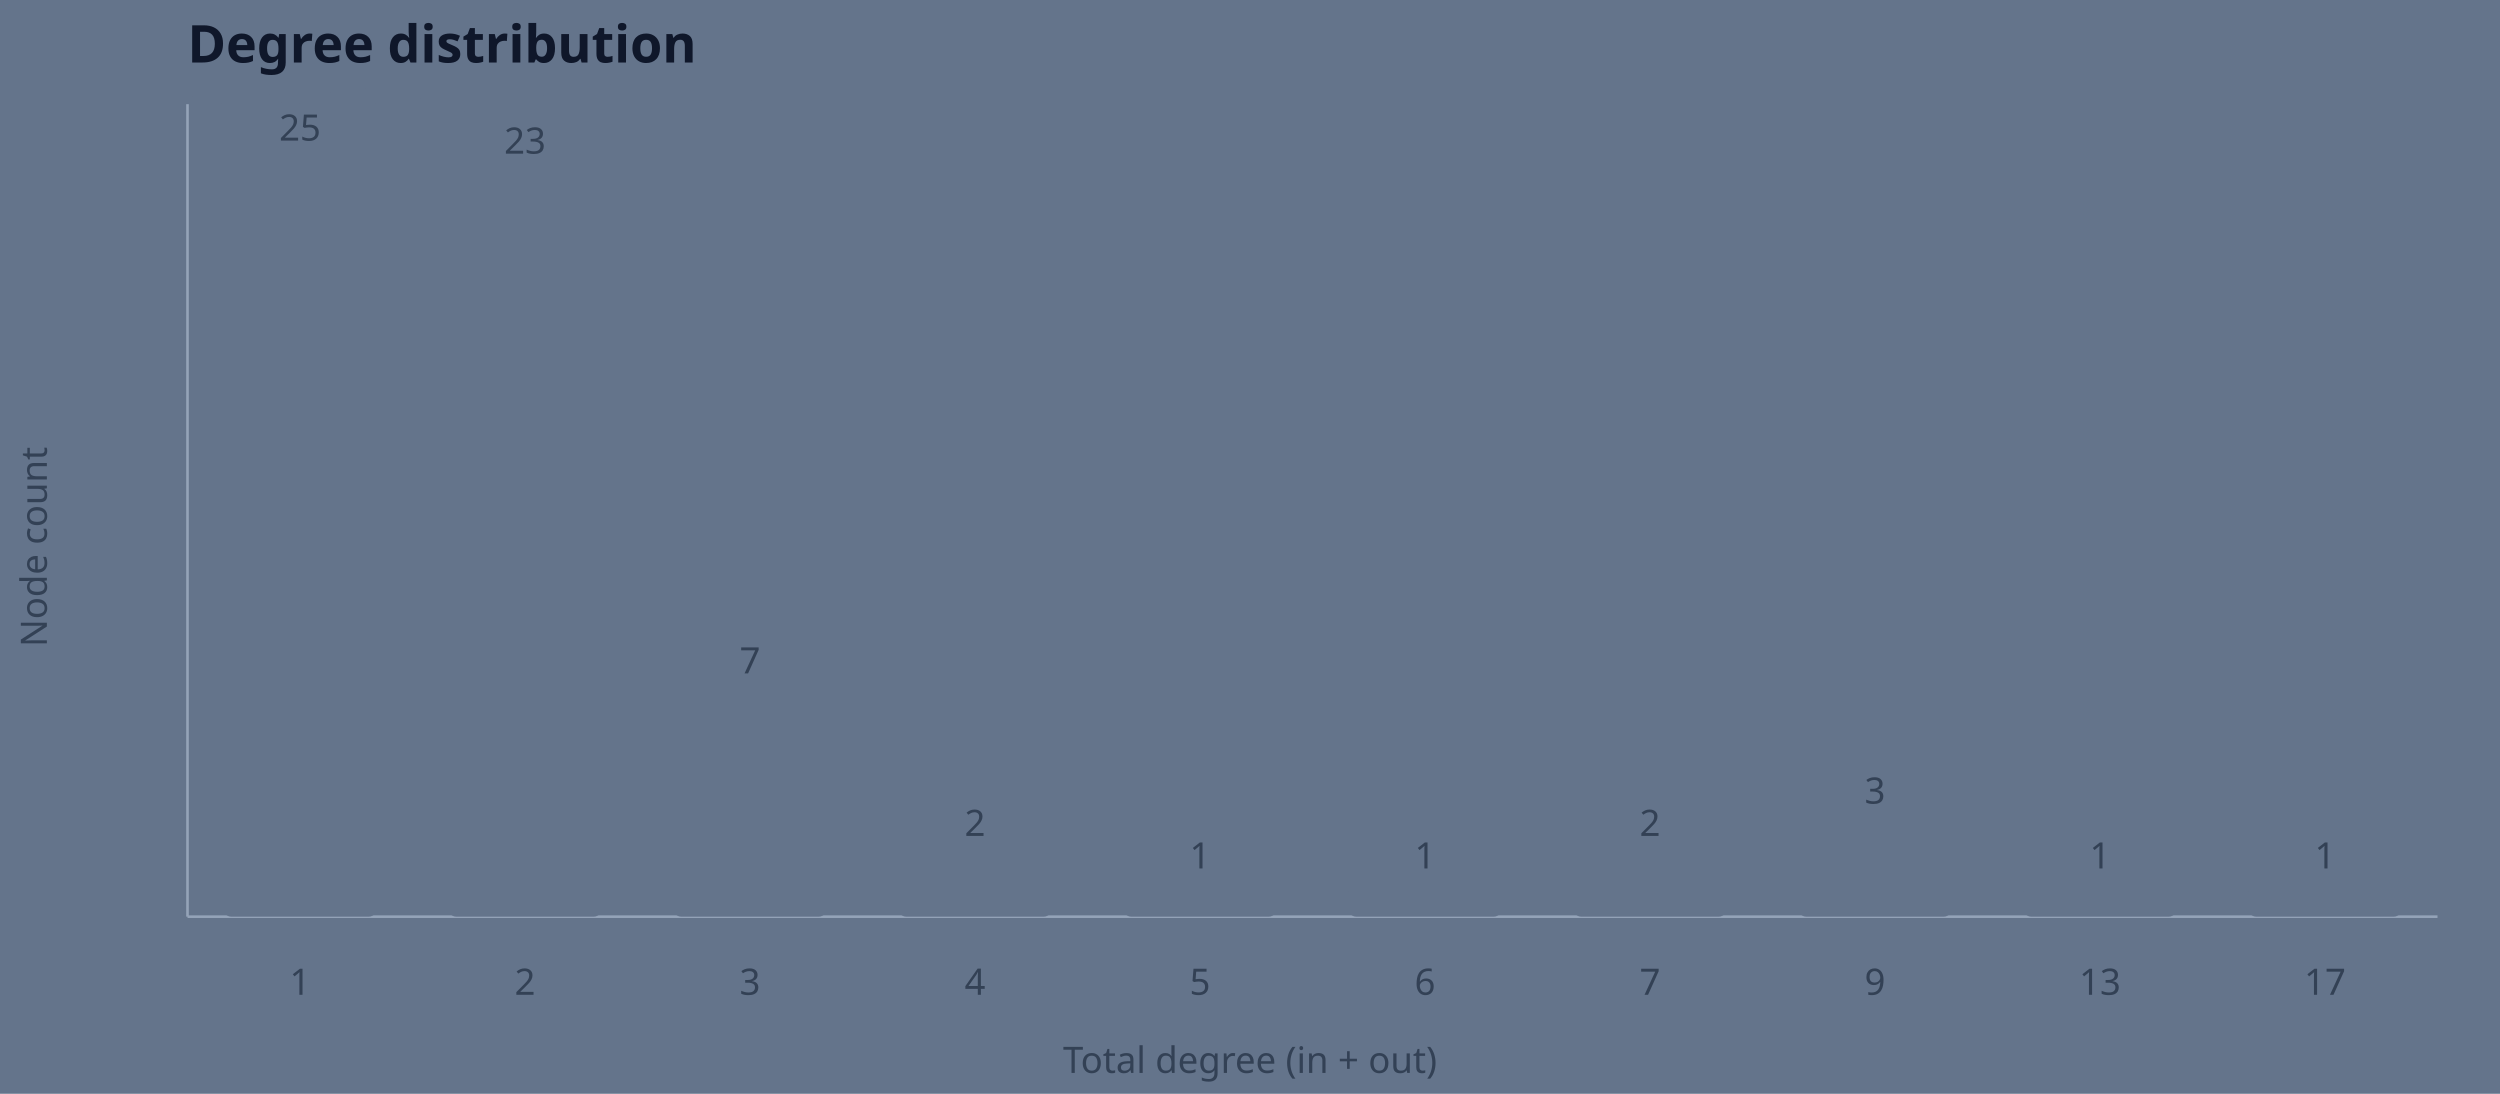
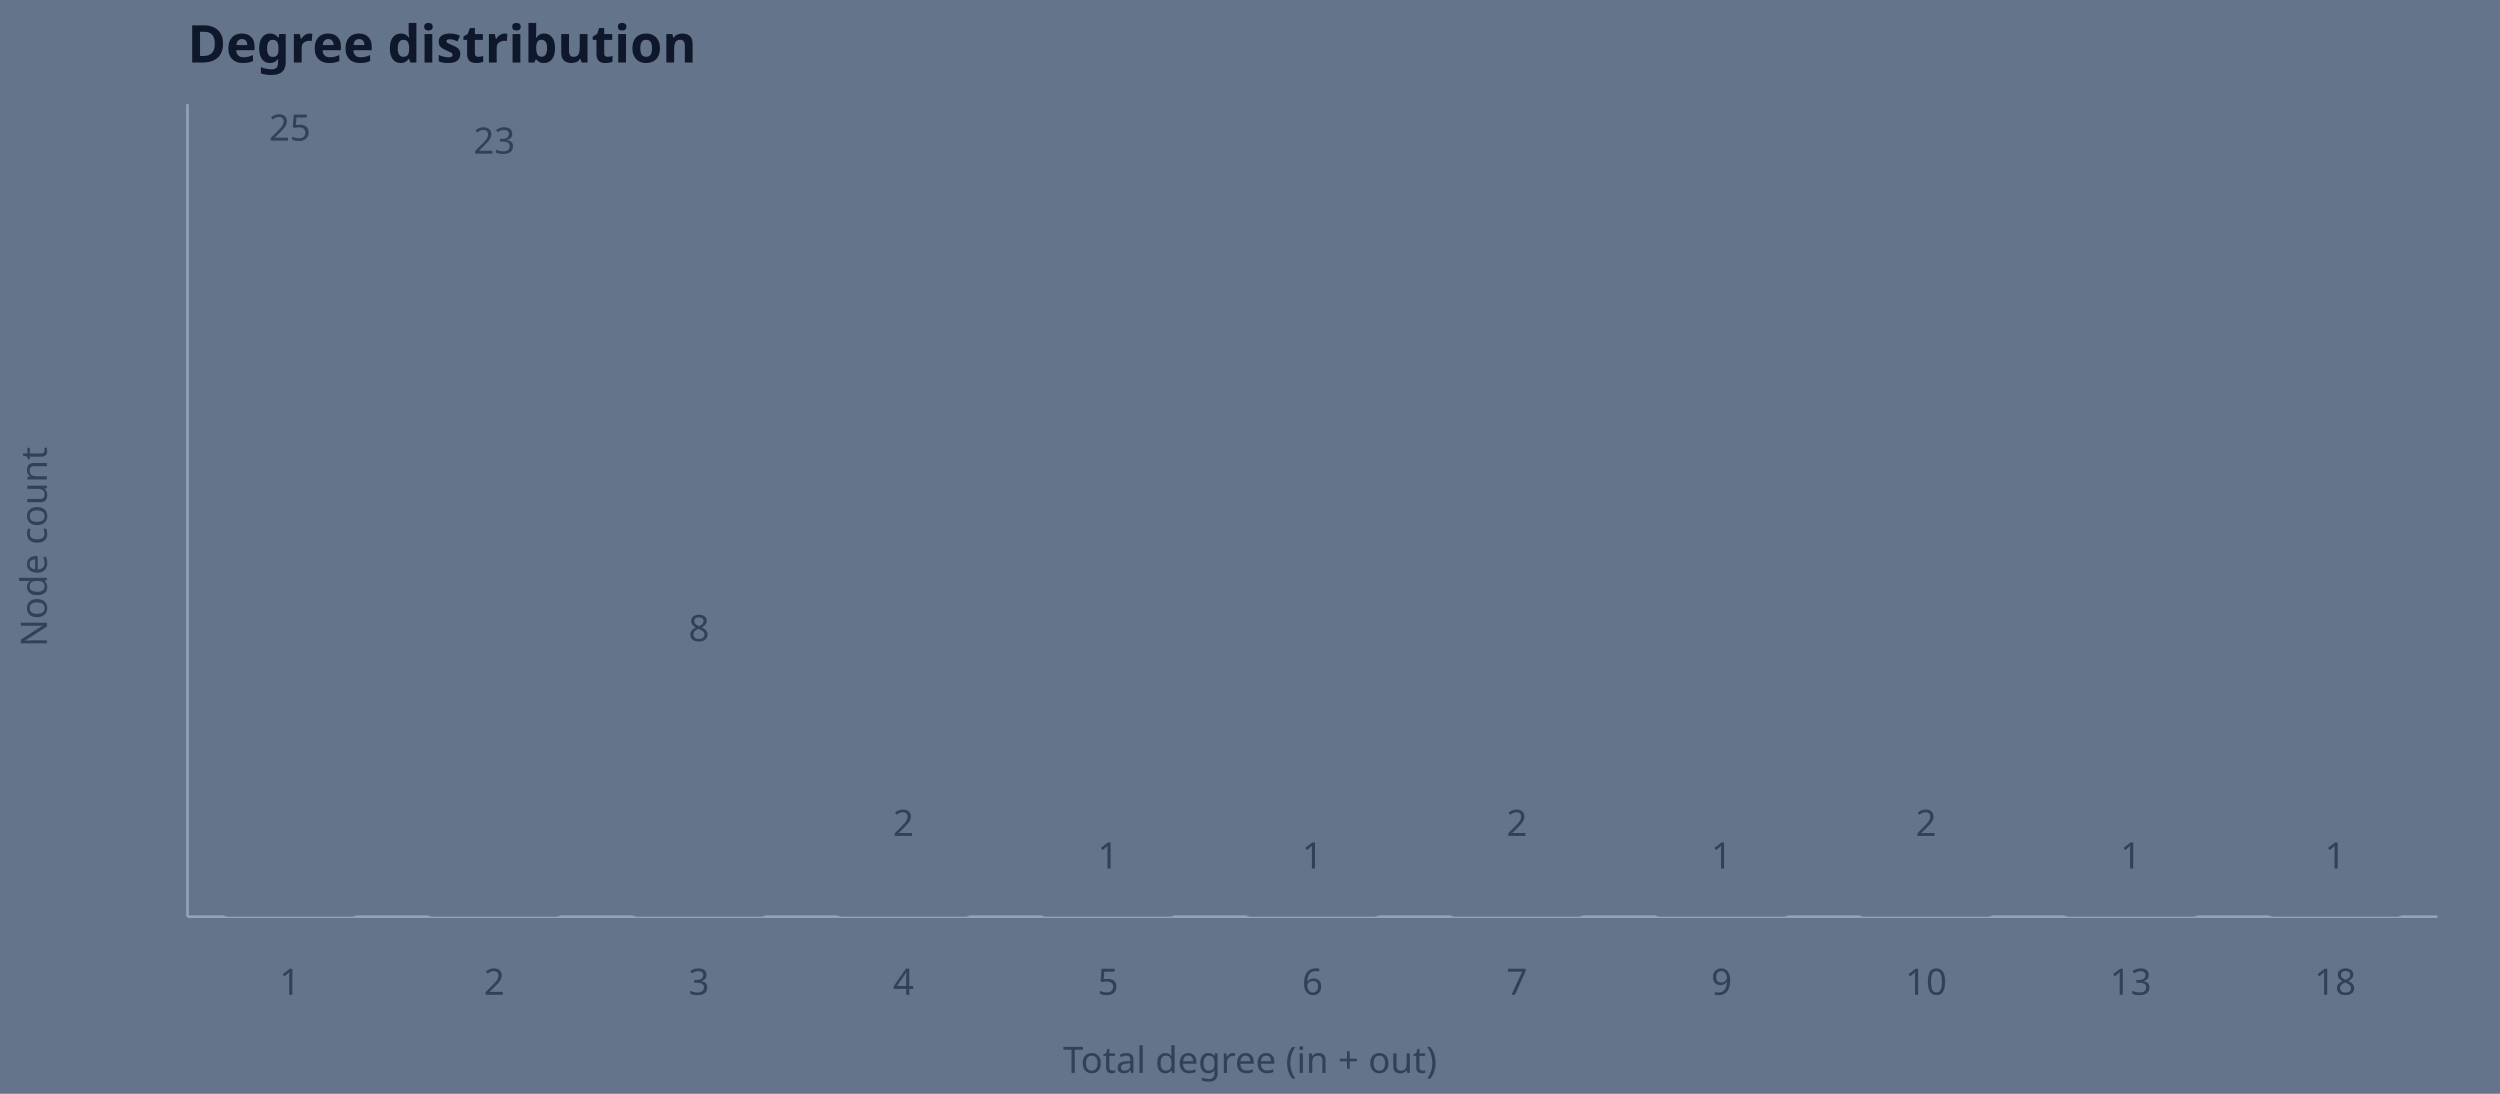
<svg xmlns="http://www.w3.org/2000/svg" viewBox="0 0 960 420" role="img" aria-labelledby="title desc">
  <style>text{font:14px system-ui,sans-serif;fill:#334155}rect{fill:#64748b}line{stroke:#94a3b8;stroke-width:1}.title{font-size:20px;font-weight:700;fill:#0f172a}.sub{font-size:13px;fill:#64748b}</style>
  <rect width="100%" height="100%" fill="#fff" />
  <text class="title" x="72" y="24">Degree distribution</text>
-   <text class="sub" x="72" y="42">66 nodes · 91 edges · density 0.021212</text>
+   <text class="sub" x="72" y="42">67 nodes · 94 edges · density 0.021257</text>
  <line x1="72" y1="352" x2="936" y2="352" />
  <line x1="72" y1="40" x2="72" y2="352" />
-   <rect x="85.8" y="40.0" width="58.8" height="312.0" rx="3" />
-   <rect x="172.2" y="65.0" width="58.8" height="287.0" rx="3" />
-   <rect x="258.6" y="264.6" width="58.8" height="87.4" rx="3" />
-   <rect x="345.0" y="327.0" width="58.8" height="25.0" rx="3" />
-   <rect x="431.4" y="339.5" width="58.8" height="12.5" rx="3" />
-   <rect x="517.8" y="339.5" width="58.8" height="12.5" rx="3" />
-   <rect x="604.2" y="327.0" width="58.8" height="25.0" rx="3" />
-   <rect x="690.6" y="314.6" width="58.8" height="37.4" rx="3" />
-   <rect x="777.0" y="339.5" width="58.8" height="12.5" rx="3" />
-   <rect x="863.4" y="339.5" width="58.8" height="12.5" rx="3" />
-   <text x="115.2" y="382" text-anchor="middle">1</text>
-   <text x="115.2" y="54.0" text-anchor="middle">25</text>
-   <text x="201.6" y="382" text-anchor="middle">2</text>
-   <text x="201.6" y="59.0" text-anchor="middle">23</text>
-   <text x="288.0" y="382" text-anchor="middle">3</text>
-   <text x="288.0" y="258.6" text-anchor="middle">7</text>
-   <text x="374.4" y="382" text-anchor="middle">4</text>
-   <text x="374.4" y="321.0" text-anchor="middle">2</text>
-   <text x="460.8" y="382" text-anchor="middle">5</text>
-   <text x="460.8" y="333.5" text-anchor="middle">1</text>
-   <text x="547.2" y="382" text-anchor="middle">6</text>
-   <text x="547.2" y="333.5" text-anchor="middle">1</text>
-   <text x="633.6" y="382" text-anchor="middle">7</text>
-   <text x="633.6" y="321.0" text-anchor="middle">2</text>
-   <text x="720.0" y="382" text-anchor="middle">9</text>
-   <text x="720.0" y="308.6" text-anchor="middle">3</text>
-   <text x="806.4" y="382" text-anchor="middle">13</text>
-   <text x="806.4" y="333.5" text-anchor="middle">1</text>
-   <text x="892.8" y="382" text-anchor="middle">17</text>
-   <text x="892.8" y="333.5" text-anchor="middle">1</text>
-   <text x="480.0" y="412" text-anchor="middle">Total degree (in + out)</text>
-   <text transform="translate(18 210.0) rotate(-90)" text-anchor="middle">Node count</text>
+   <rect x="84.6" y="40.0" width="53.4" height="312.0" rx="3" />
+   <rect x="163.1" y="65.0" width="53.4" height="287.0" rx="3" />
+   <rect x="241.7" y="252.2" width="53.4" height="99.8" rx="3" />
+   <rect x="320.2" y="327.0" width="53.4" height="25.0" rx="3" />
+   <rect x="398.7" y="339.5" width="53.4" height="12.5" rx="3" />
+   <rect x="477.3" y="339.5" width="53.4" height="12.5" rx="3" />
+   <rect x="555.8" y="327.0" width="53.4" height="25.0" rx="3" />
+   <rect x="634.4" y="339.5" width="53.4" height="12.5" rx="3" />
+   <rect x="712.9" y="327.0" width="53.4" height="25.0" rx="3" />
+   <rect x="791.5" y="339.5" width="53.4" height="12.5" rx="3" />
+   <rect x="870.0" y="339.5" width="53.4" height="12.5" rx="3" />
+   <text x="111.3" y="382" text-anchor="middle">1</text>
+   <text x="111.3" y="54.0" text-anchor="middle">25</text>
+   <text x="189.8" y="382" text-anchor="middle">2</text>
+   <text x="189.8" y="59.0" text-anchor="middle">23</text>
+   <text x="268.4" y="382" text-anchor="middle">3</text>
+   <text x="268.4" y="246.2" text-anchor="middle">8</text>
+   <text x="346.9" y="382" text-anchor="middle">4</text>
+   <text x="346.9" y="321.0" text-anchor="middle">2</text>
+   <text x="425.5" y="382" text-anchor="middle">5</text>
+   <text x="425.5" y="333.5" text-anchor="middle">1</text>
+   <text x="504.0" y="382" text-anchor="middle">6</text>
+   <text x="504.0" y="333.5" text-anchor="middle">1</text>
+   <text x="582.5" y="382" text-anchor="middle">7</text>
+   <text x="582.5" y="321.0" text-anchor="middle">2</text>
+   <text x="661.1" y="382" text-anchor="middle">9</text>
+   <text x="661.1" y="333.5" text-anchor="middle">1</text>
+   <text x="739.6" y="382" text-anchor="middle">10</text>
+   <text x="739.6" y="321.0" text-anchor="middle">2</text>
+   <text x="818.2" y="382" text-anchor="middle">13</text>
+   <text x="818.2" y="333.5" text-anchor="middle">1</text>
+   <text x="896.7" y="382" text-anchor="middle">18</text>
+   <text x="896.7" y="333.5" text-anchor="middle">1</text>
+   <text x="480" y="412" text-anchor="middle">Total degree (in + out)</text>
+   <text transform="translate(18 210) rotate(-90)" text-anchor="middle">Node count</text>
</svg>
